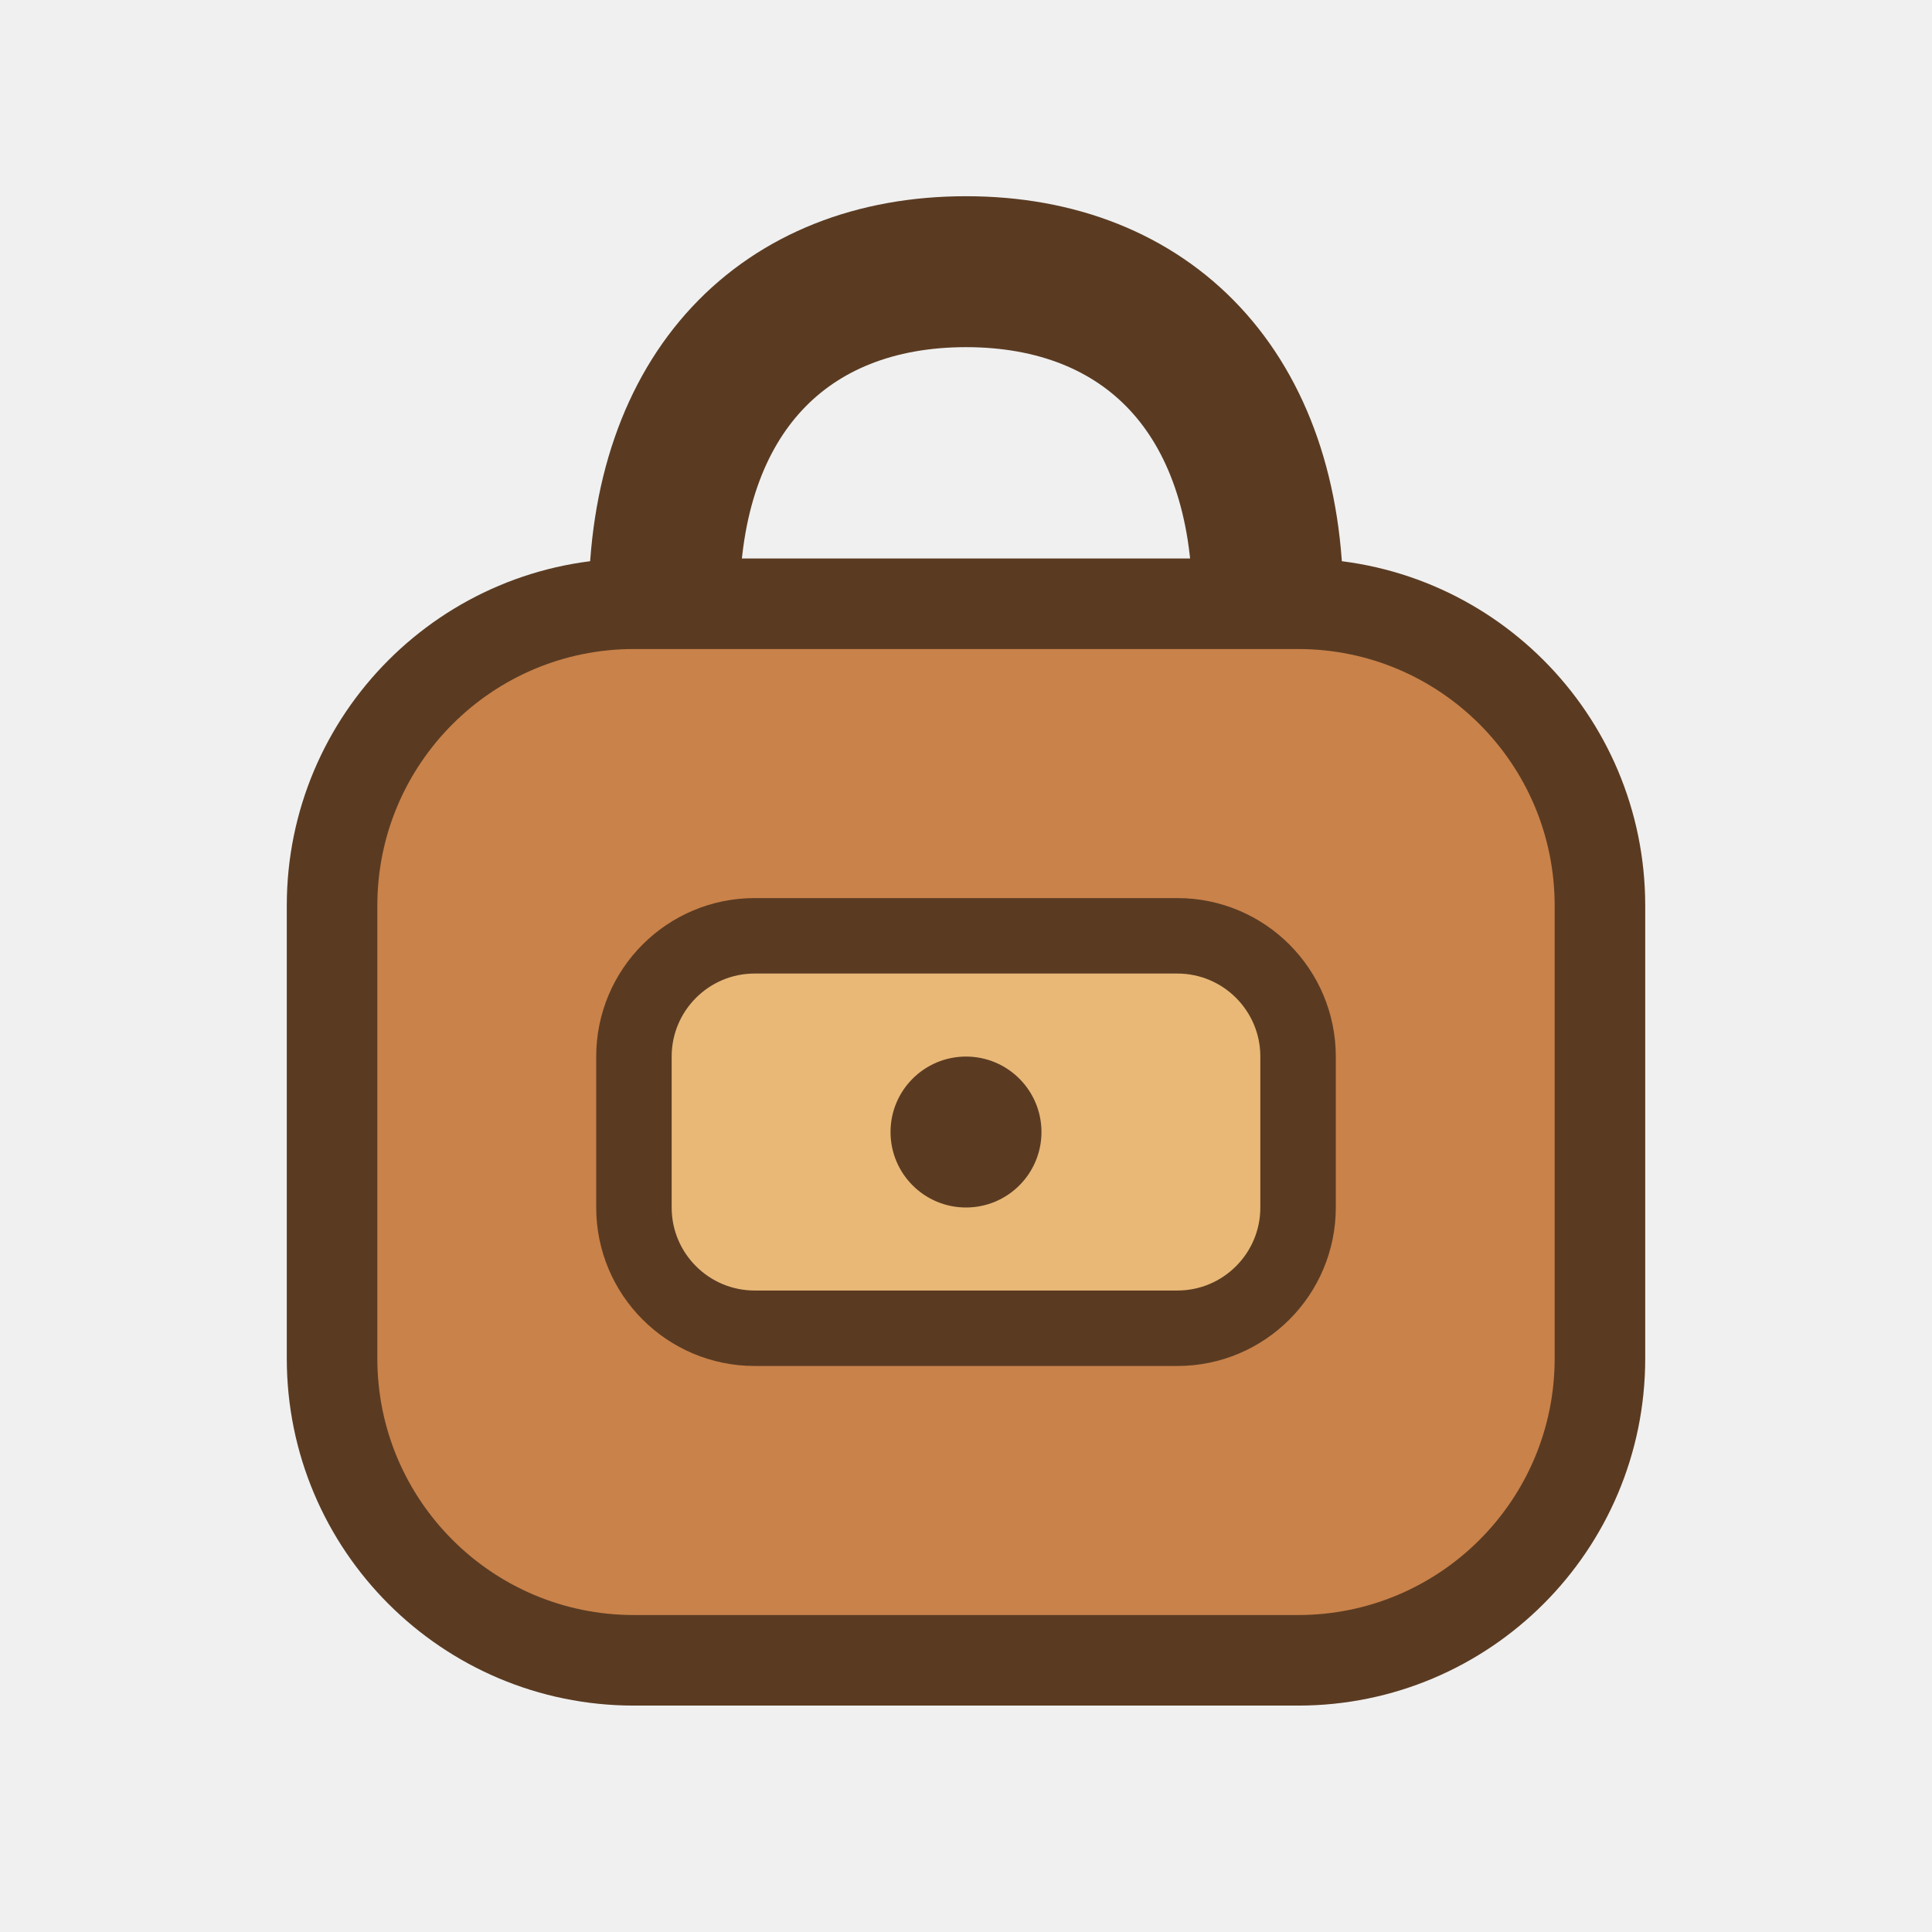
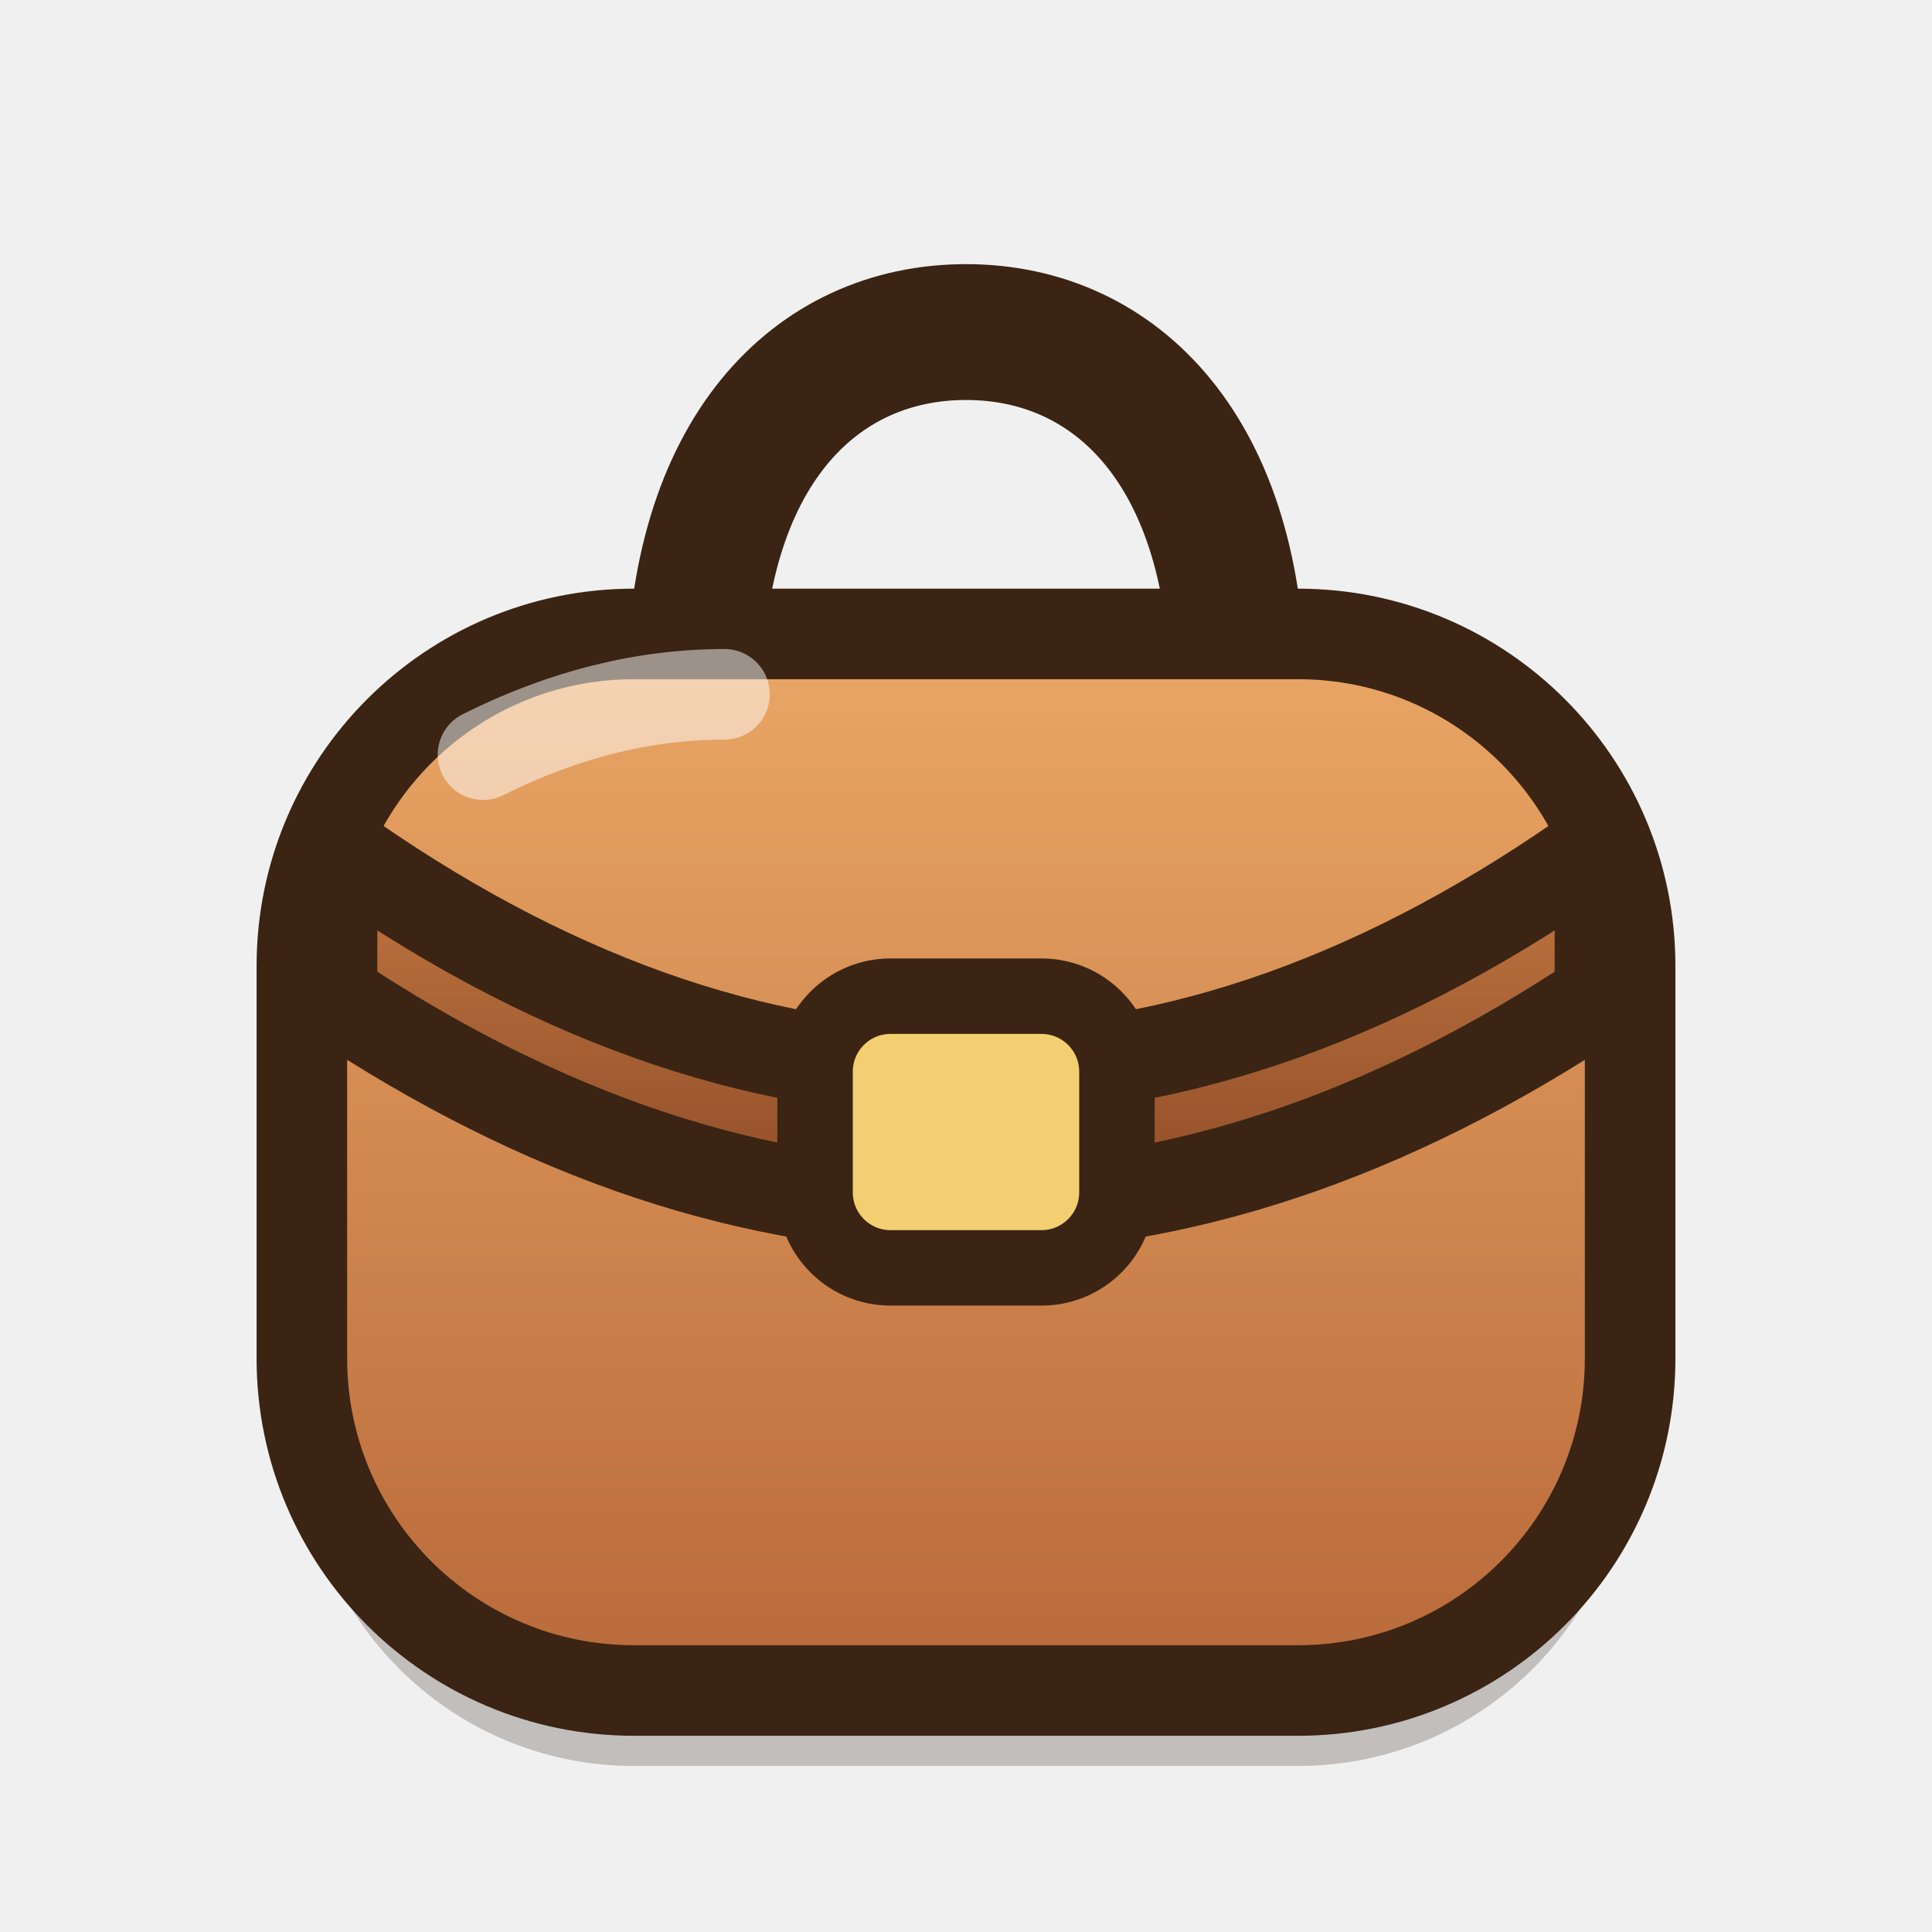
- <svg xmlns="http://www.w3.org/2000/svg" viewBox="0 0 64 64">
-   <path d="M22 20c0-7 4-11 10-11s10 4 10 11" fill="none" stroke="#5a3b22" stroke-width="5" stroke-linecap="round" />
-   <rect x="11" y="20" width="42" height="35" rx="10" fill="#c9824a" stroke="#5a3b22" stroke-width="3" />
-   <rect x="21" y="31" width="22" height="13" rx="4" fill="#e9b877" stroke="#5a3b22" stroke-width="2.5" />
-   <circle cx="32" cy="37.5" r="2.5" fill="#5a3b22" />
+ <svg xmlns="http://www.w3.org/2000/svg" width="64" height="64" viewBox="0 0 64 64">
+   <defs>
+     <linearGradient id="a" x1="0" y1="0" x2="0" y2="1">
+       <stop offset="0" stop-color="#eaa766" />
+       <stop offset="1" stop-color="#b8693a" />
+     </linearGradient>
+     <linearGradient id="b" x1="0" y1="0" x2="0" y2="1">
+       <stop offset="0" stop-color="#c27843" />
+       <stop offset="1" stop-color="#8f4c27" />
+     </linearGradient>
+   </defs>
+   <g transform="translate(0 2.5)" fill="#1a0f06" opacity=".22">
+     <rect x="10" y="21" width="44" height="35" rx="11" />
+   </g>
+   <path d="M23 23c0-8 4-12 9-12s9 4 9 12" fill="none" stroke="#3b2414" stroke-width="4.5" stroke-linejoin="round" stroke-linecap="round" />
+   <rect x="10" y="21" width="44" height="35" rx="11" fill="url(#a)" stroke="#3b2414" stroke-width="3" stroke-linejoin="round" stroke-linecap="round" />
+   <path d="M11 28q21 15 42 0v5q-21 14-42 0z" fill="url(#b)" stroke="#3b2414" stroke-width="3" stroke-linejoin="round" stroke-linecap="round" />
+   <rect x="27" y="33" width="10" height="9" rx="2.5" fill="#f3cf72" stroke="#3b2414" stroke-width="2.5" stroke-linejoin="round" stroke-linecap="round" />
+   <path d="M16 25q4-2 8-2" stroke="#fff" stroke-width="3" opacity=".5" fill="none" stroke-linecap="round" />
</svg>
